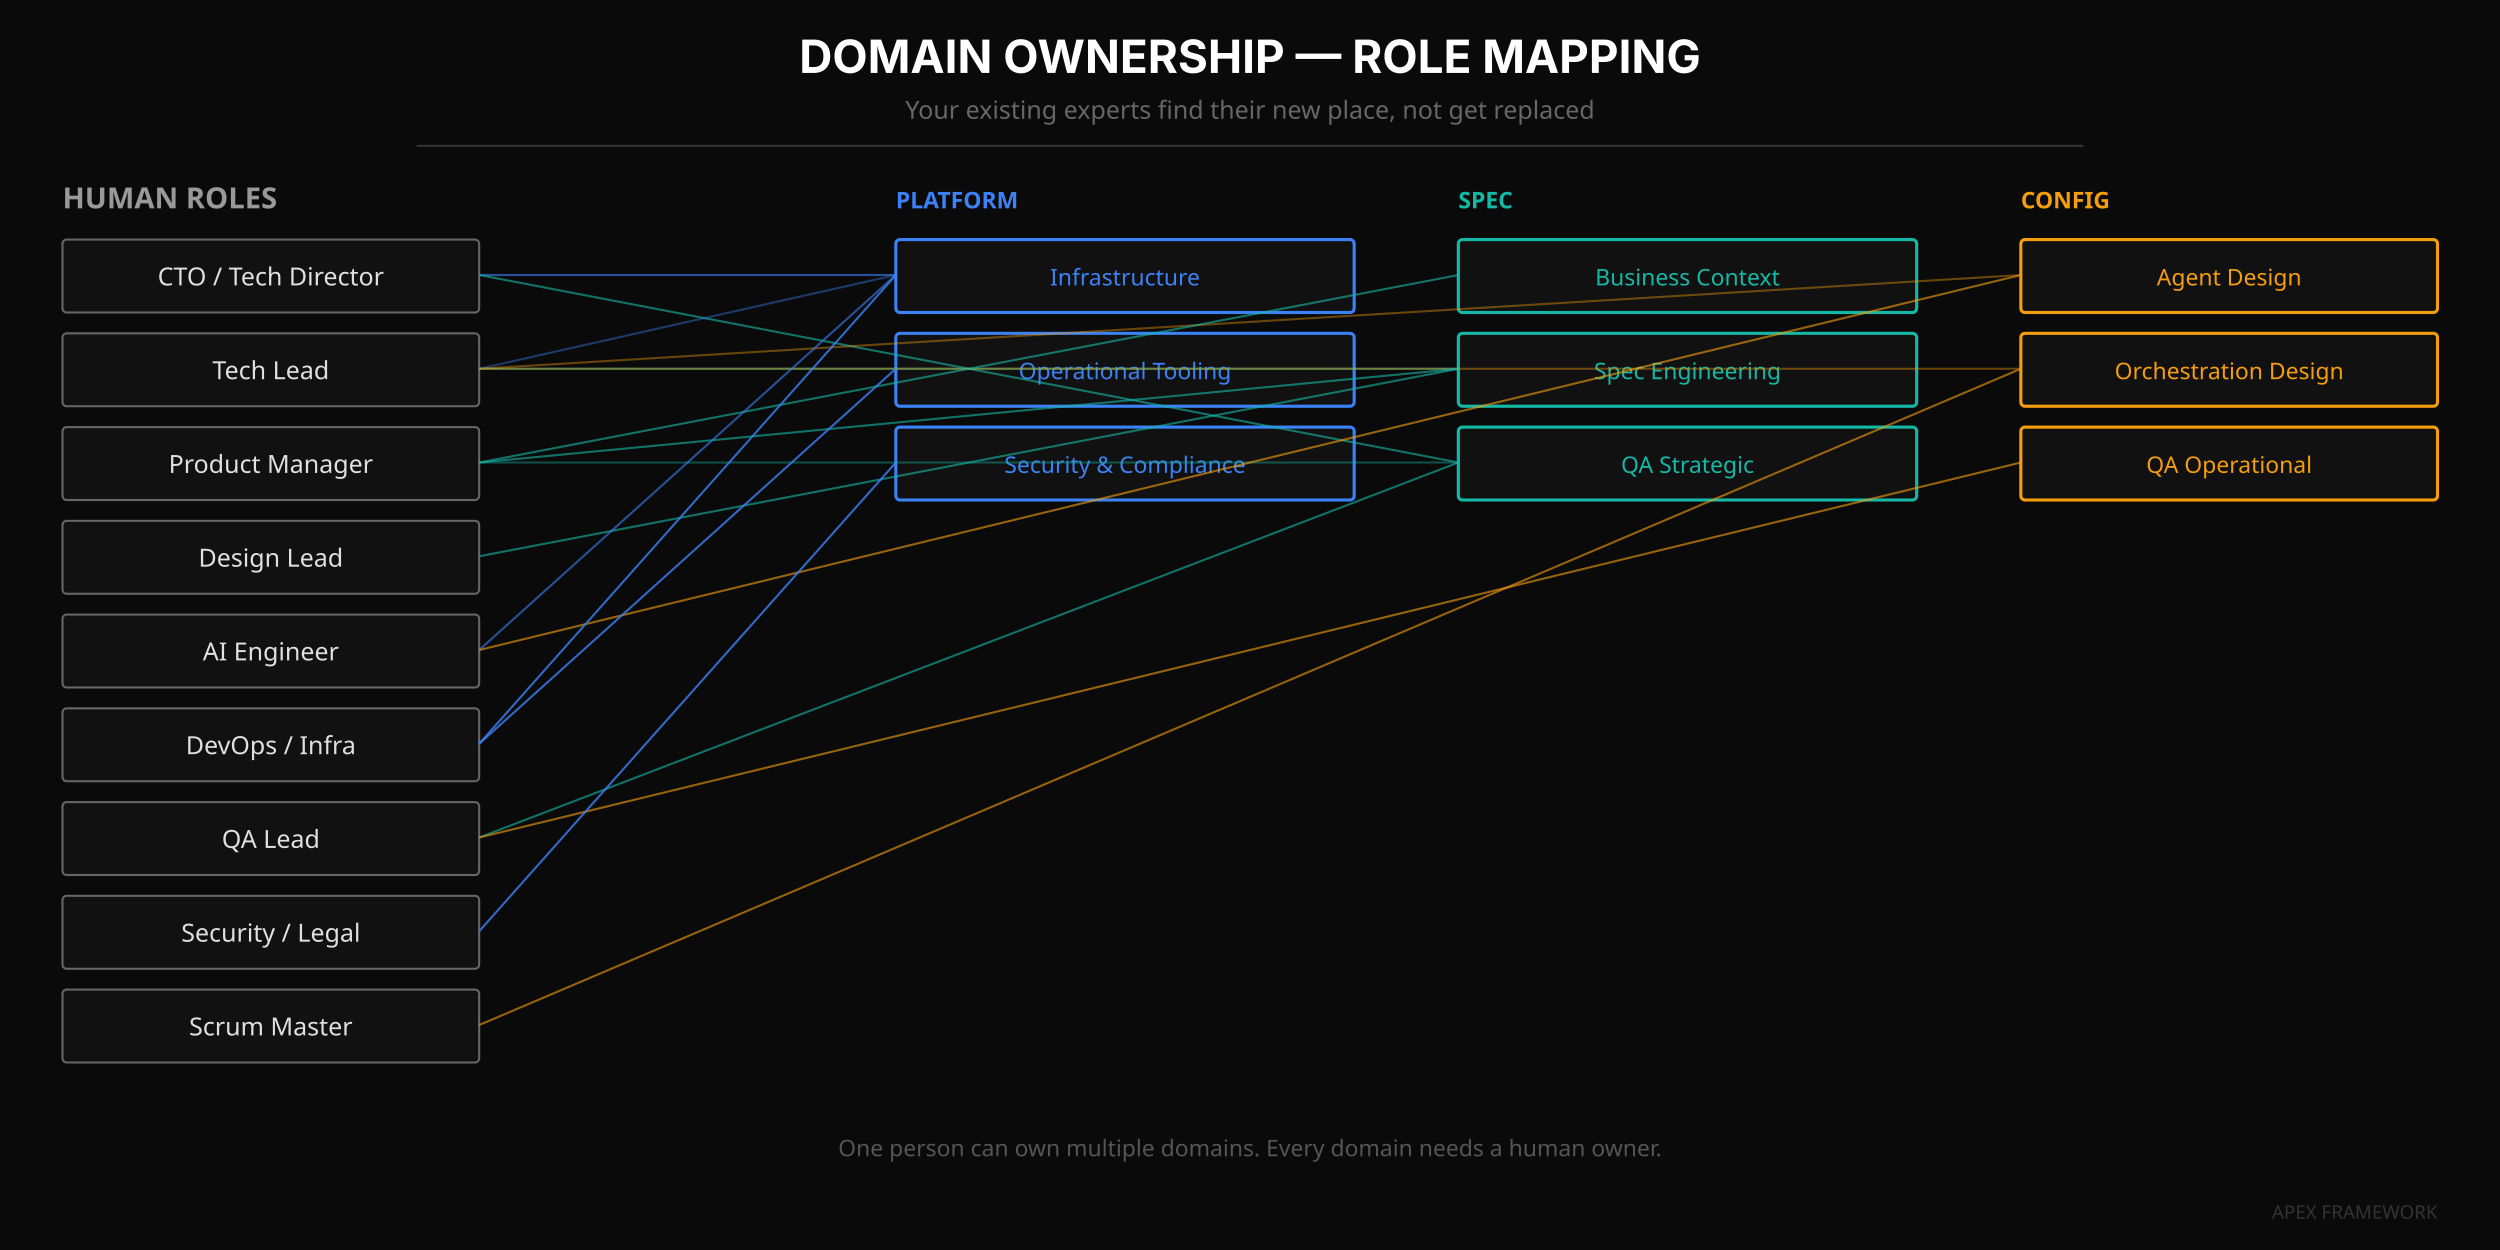
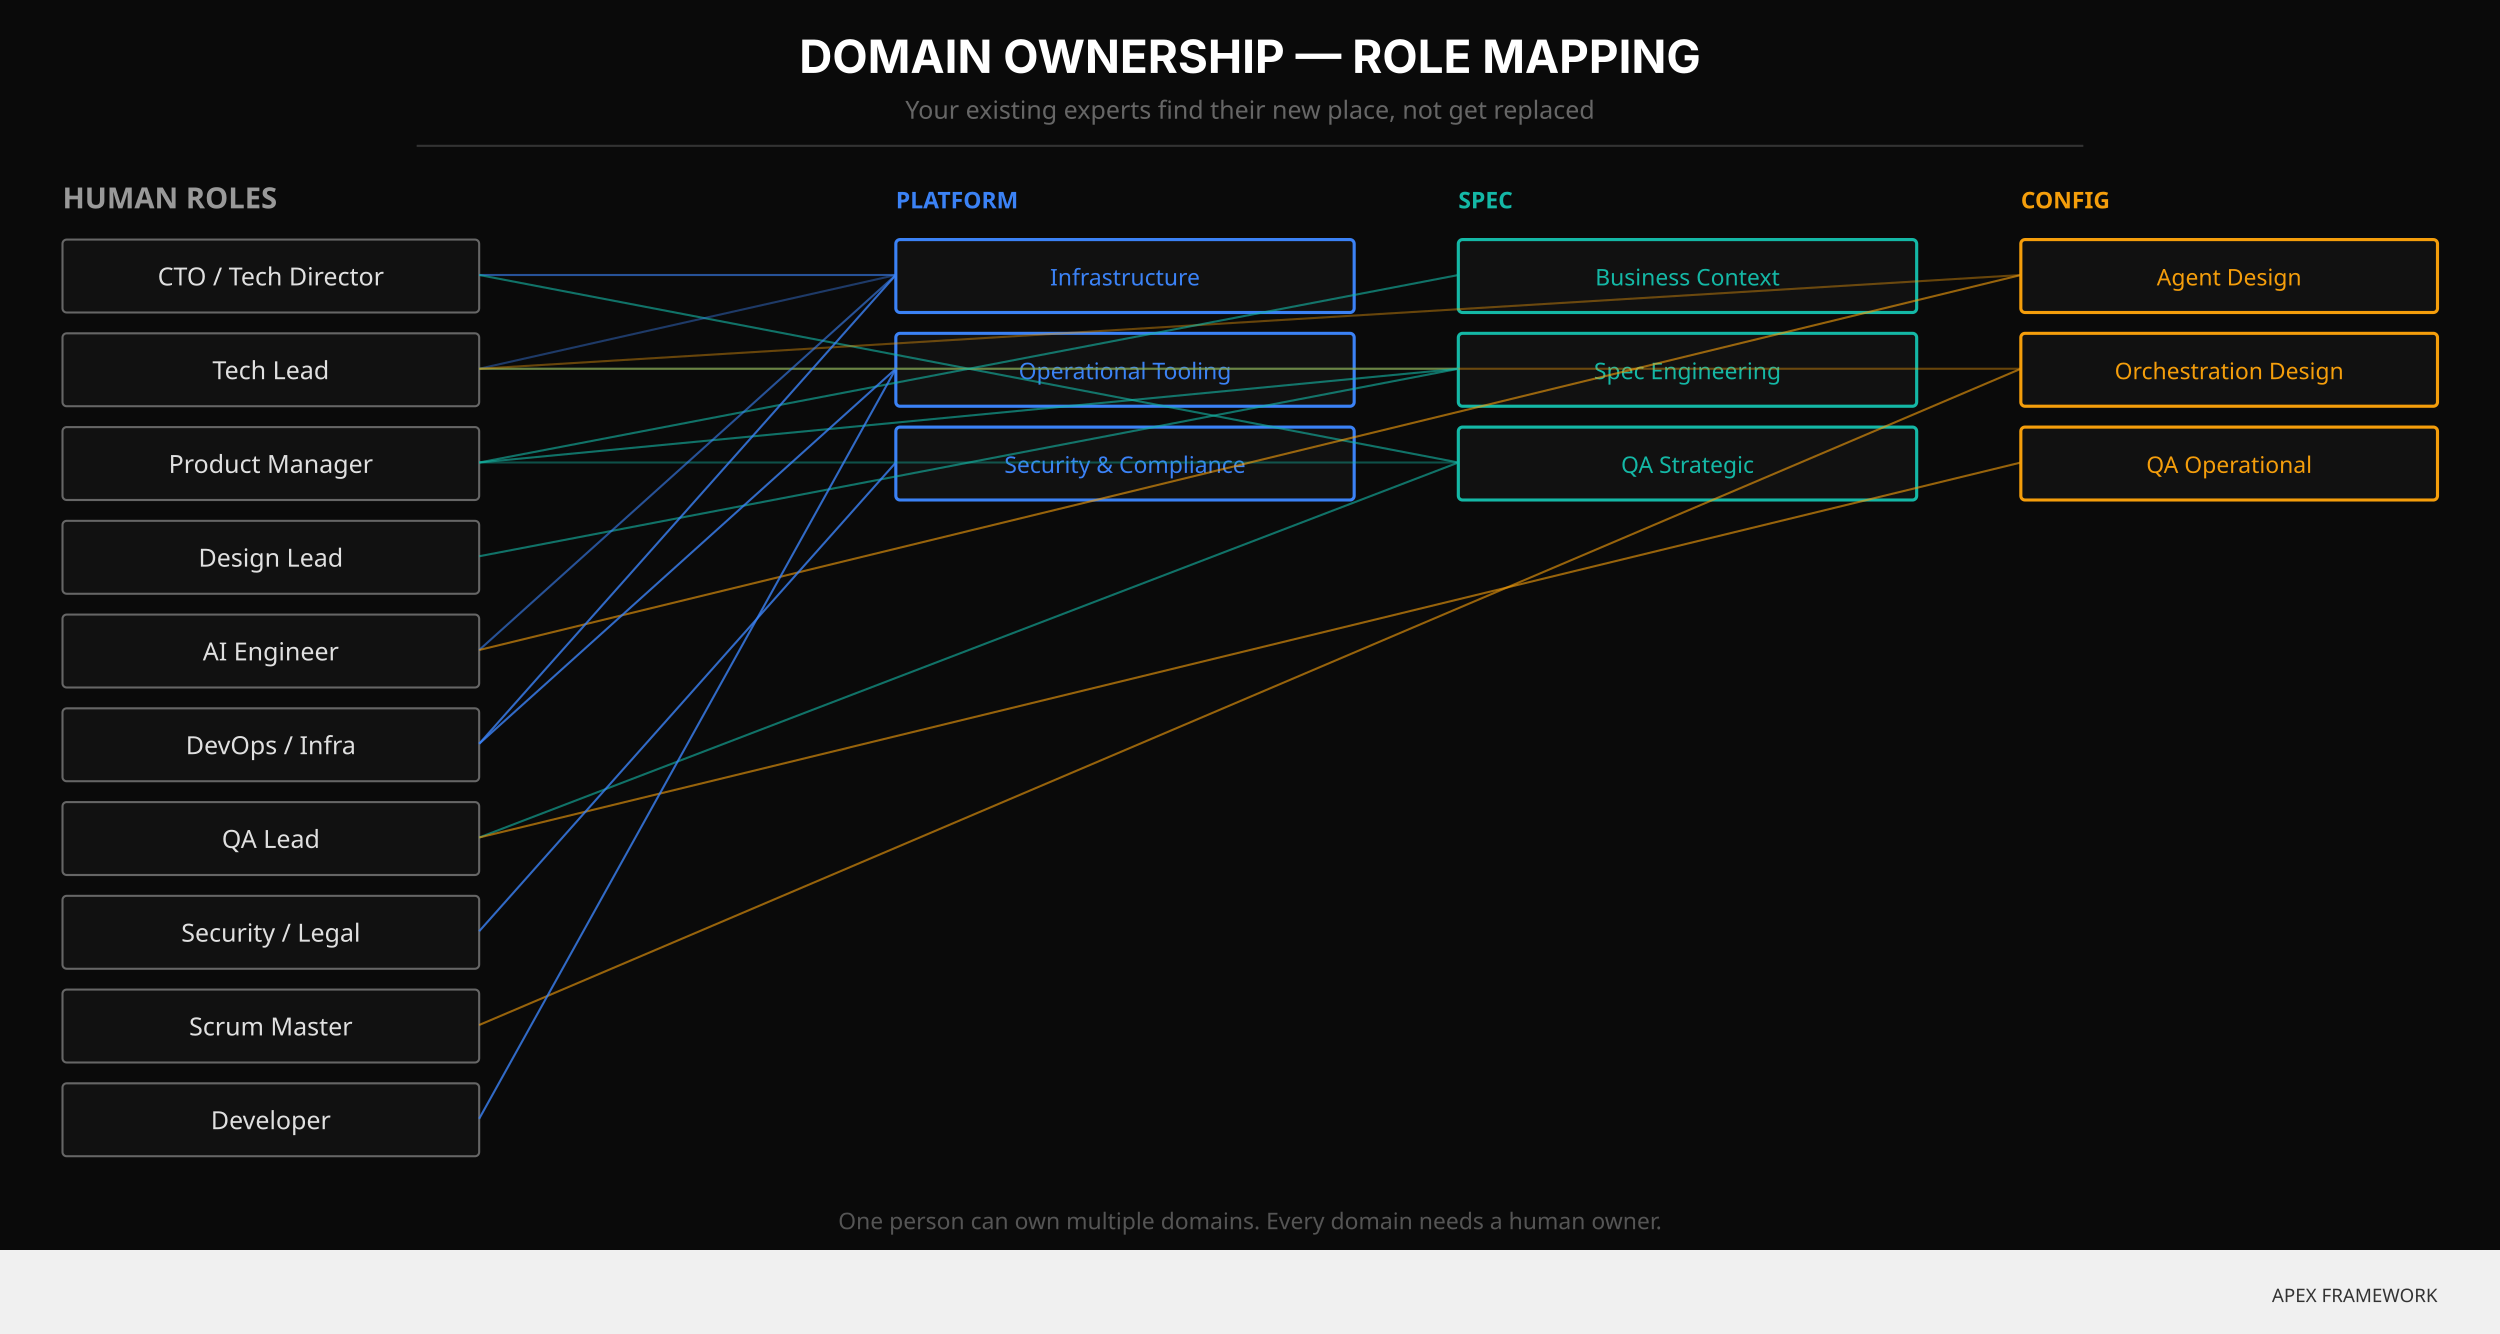
- <svg xmlns="http://www.w3.org/2000/svg" viewBox="0 0 1200 600" width="1200" height="600">
+ <svg xmlns="http://www.w3.org/2000/svg" viewBox="0 0 1200 640" width="1200" height="640">
  <rect width="1200" height="600" fill="#0a0a0a" />
  <text x="600" y="35" text-anchor="middle" font-family="system-ui, -apple-system, sans-serif" font-size="22" font-weight="700" fill="#ffffff">DOMAIN OWNERSHIP — ROLE MAPPING</text>
  <text x="600" y="57" text-anchor="middle" font-family="system-ui, sans-serif" font-size="12" fill="#666">Your existing experts find their new place, not get replaced</text>
  <line x1="200" y1="70" x2="1000" y2="70" stroke="#333" stroke-width="1" />
  <text x="30" y="100" font-family="system-ui, sans-serif" font-size="14" font-weight="700" fill="#999">HUMAN ROLES</text>
  <rect x="30" y="115" width="200" height="35" fill="#111" stroke="#666" stroke-width="1" rx="2" />
  <text x="130" y="137" text-anchor="middle" font-family="system-ui, sans-serif" font-size="12" fill="#e0e0e0">CTO / Tech Director</text>
  <rect x="30" y="160" width="200" height="35" fill="#111" stroke="#666" stroke-width="1" rx="2" />
  <text x="130" y="182" text-anchor="middle" font-family="system-ui, sans-serif" font-size="12" fill="#e0e0e0">Tech Lead</text>
  <rect x="30" y="205" width="200" height="35" fill="#111" stroke="#666" stroke-width="1" rx="2" />
  <text x="130" y="227" text-anchor="middle" font-family="system-ui, sans-serif" font-size="12" fill="#e0e0e0">Product Manager</text>
  <rect x="30" y="250" width="200" height="35" fill="#111" stroke="#666" stroke-width="1" rx="2" />
  <text x="130" y="272" text-anchor="middle" font-family="system-ui, sans-serif" font-size="12" fill="#e0e0e0">Design Lead</text>
  <rect x="30" y="295" width="200" height="35" fill="#111" stroke="#666" stroke-width="1" rx="2" />
  <text x="130" y="317" text-anchor="middle" font-family="system-ui, sans-serif" font-size="12" fill="#e0e0e0">AI Engineer</text>
  <rect x="30" y="340" width="200" height="35" fill="#111" stroke="#666" stroke-width="1" rx="2" />
  <text x="130" y="362" text-anchor="middle" font-family="system-ui, sans-serif" font-size="12" fill="#e0e0e0">DevOps / Infra</text>
  <rect x="30" y="385" width="200" height="35" fill="#111" stroke="#666" stroke-width="1" rx="2" />
  <text x="130" y="407" text-anchor="middle" font-family="system-ui, sans-serif" font-size="12" fill="#e0e0e0">QA Lead</text>
  <rect x="30" y="430" width="200" height="35" fill="#111" stroke="#666" stroke-width="1" rx="2" />
  <text x="130" y="452" text-anchor="middle" font-family="system-ui, sans-serif" font-size="12" fill="#e0e0e0">Security / Legal</text>
  <rect x="30" y="475" width="200" height="35" fill="#111" stroke="#666" stroke-width="1" rx="2" />
  <text x="130" y="497" text-anchor="middle" font-family="system-ui, sans-serif" font-size="12" fill="#e0e0e0">Scrum Master</text>
+   <rect x="30" y="520" width="200" height="35" fill="#111" stroke="#666" stroke-width="1" rx="2" />
+   <text x="130" y="542" text-anchor="middle" font-family="system-ui, sans-serif" font-size="12" fill="#e0e0e0">Developer</text>
  <text x="430" y="100" font-family="system-ui, sans-serif" font-size="11" font-weight="700" fill="#3b82f6">PLATFORM</text>
  <rect x="430" y="115" width="220" height="35" fill="#111" stroke="#3b82f6" stroke-width="1.5" rx="2" />
  <text x="540" y="137" text-anchor="middle" font-family="system-ui, sans-serif" font-size="11" fill="#3b82f6">Infrastructure</text>
  <rect x="430" y="160" width="220" height="35" fill="#111" stroke="#3b82f6" stroke-width="1.5" rx="2" />
  <text x="540" y="182" text-anchor="middle" font-family="system-ui, sans-serif" font-size="11" fill="#3b82f6">Operational Tooling</text>
  <rect x="430" y="205" width="220" height="35" fill="#111" stroke="#3b82f6" stroke-width="1.5" rx="2" />
  <text x="540" y="227" text-anchor="middle" font-family="system-ui, sans-serif" font-size="11" fill="#3b82f6">Security &amp; Compliance</text>
  <text x="700" y="100" font-family="system-ui, sans-serif" font-size="11" font-weight="700" fill="#14b8a6">SPEC</text>
  <rect x="700" y="115" width="220" height="35" fill="#111" stroke="#14b8a6" stroke-width="1.5" rx="2" />
  <text x="810" y="137" text-anchor="middle" font-family="system-ui, sans-serif" font-size="11" fill="#14b8a6">Business Context</text>
  <rect x="700" y="160" width="220" height="35" fill="#111" stroke="#14b8a6" stroke-width="1.5" rx="2" />
  <text x="810" y="182" text-anchor="middle" font-family="system-ui, sans-serif" font-size="11" fill="#14b8a6">Spec Engineering</text>
  <rect x="700" y="205" width="220" height="35" fill="#111" stroke="#14b8a6" stroke-width="1.5" rx="2" />
  <text x="810" y="227" text-anchor="middle" font-family="system-ui, sans-serif" font-size="11" fill="#14b8a6">QA Strategic</text>
  <text x="970" y="100" font-family="system-ui, sans-serif" font-size="11" font-weight="700" fill="#f59e0b">CONFIG</text>
  <rect x="970" y="115" width="200" height="35" fill="#111" stroke="#f59e0b" stroke-width="1.5" rx="2" />
  <text x="1070" y="137" text-anchor="middle" font-family="system-ui, sans-serif" font-size="11" fill="#f59e0b">Agent Design</text>
  <rect x="970" y="160" width="200" height="35" fill="#111" stroke="#f59e0b" stroke-width="1.5" rx="2" />
  <text x="1070" y="182" text-anchor="middle" font-family="system-ui, sans-serif" font-size="11" fill="#f59e0b">Orchestration Design</text>
  <rect x="970" y="205" width="200" height="35" fill="#111" stroke="#f59e0b" stroke-width="1.5" rx="2" />
  <text x="1070" y="227" text-anchor="middle" font-family="system-ui, sans-serif" font-size="11" fill="#f59e0b">QA Operational</text>
  <line x1="230" y1="132" x2="430" y2="132" stroke="#3b82f6" stroke-width="1" opacity="0.6" />
  <line x1="230" y1="132" x2="700" y2="222" stroke="#14b8a6" stroke-width="1" opacity="0.6" />
  <line x1="230" y1="177" x2="430" y2="132" stroke="#3b82f6" stroke-width="1" opacity="0.4" />
  <line x1="230" y1="177" x2="700" y2="177" stroke="#14b8a6" stroke-width="1" opacity="0.6" />
  <line x1="230" y1="177" x2="970" y2="132" stroke="#f59e0b" stroke-width="1" opacity="0.4" />
  <line x1="230" y1="177" x2="970" y2="177" stroke="#f59e0b" stroke-width="1" opacity="0.4" />
  <line x1="230" y1="222" x2="700" y2="132" stroke="#14b8a6" stroke-width="1" opacity="0.6" />
  <line x1="230" y1="222" x2="700" y2="177" stroke="#14b8a6" stroke-width="1" opacity="0.6" />
  <line x1="230" y1="222" x2="700" y2="222" stroke="#14b8a6" stroke-width="1" opacity="0.4" />
  <line x1="230" y1="267" x2="700" y2="177" stroke="#14b8a6" stroke-width="1" opacity="0.6" />
  <line x1="230" y1="312" x2="430" y2="132" stroke="#3b82f6" stroke-width="1" opacity="0.6" />
  <line x1="230" y1="312" x2="970" y2="132" stroke="#f59e0b" stroke-width="1" opacity="0.6" />
  <line x1="230" y1="357" x2="430" y2="132" stroke="#3b82f6" stroke-width="1" opacity="0.8" />
  <line x1="230" y1="357" x2="430" y2="177" stroke="#3b82f6" stroke-width="1" opacity="0.8" />
  <line x1="230" y1="402" x2="700" y2="222" stroke="#14b8a6" stroke-width="1" opacity="0.6" />
  <line x1="230" y1="402" x2="970" y2="222" stroke="#f59e0b" stroke-width="1" opacity="0.6" />
  <line x1="230" y1="447" x2="430" y2="222" stroke="#3b82f6" stroke-width="1" opacity="0.8" />
  <line x1="230" y1="492" x2="970" y2="177" stroke="#f59e0b" stroke-width="1" opacity="0.6" />
-   <text x="600" y="555" text-anchor="middle" font-family="system-ui, sans-serif" font-size="11" fill="#555">One person can own multiple domains. Every domain needs a human owner.</text>
-   <text x="1170" y="585" text-anchor="end" font-family="system-ui, sans-serif" font-size="9" fill="#333">APEX FRAMEWORK</text>
+   <line x1="230" y1="537" x2="430" y2="177" stroke="#3b82f6" stroke-width="1" opacity="0.8" />
+   <text x="600" y="590" text-anchor="middle" font-family="system-ui, sans-serif" font-size="11" fill="#555">One person can own multiple domains. Every domain needs a human owner.</text>
+   <text x="1170" y="625" text-anchor="end" font-family="system-ui, sans-serif" font-size="9" fill="#333">APEX FRAMEWORK</text>
</svg>
